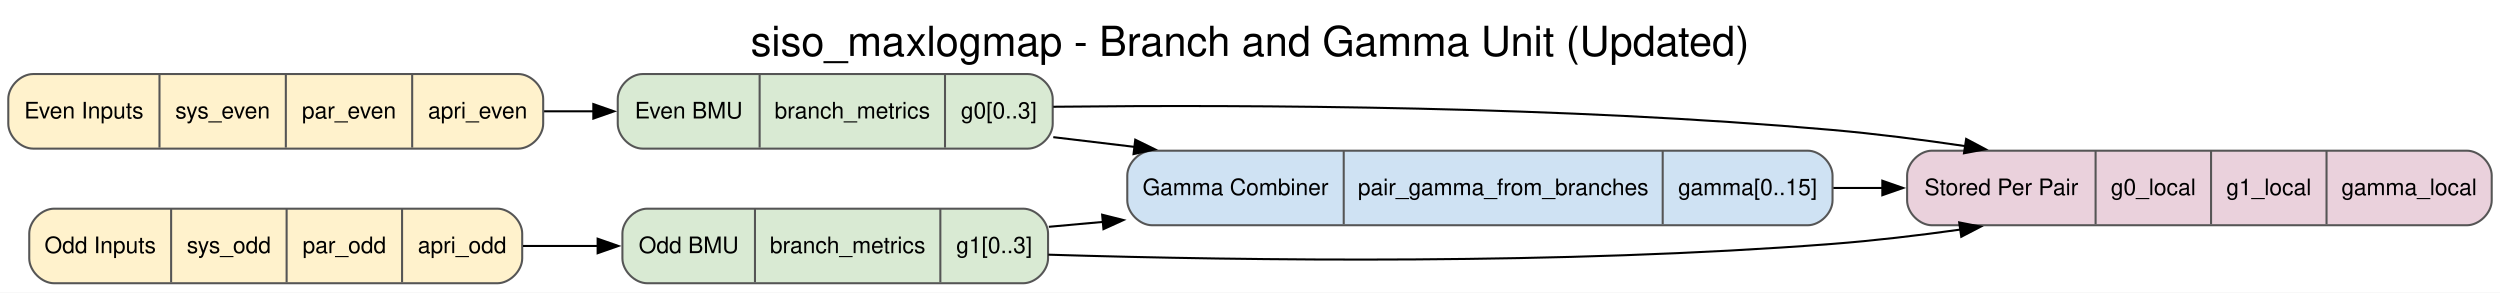
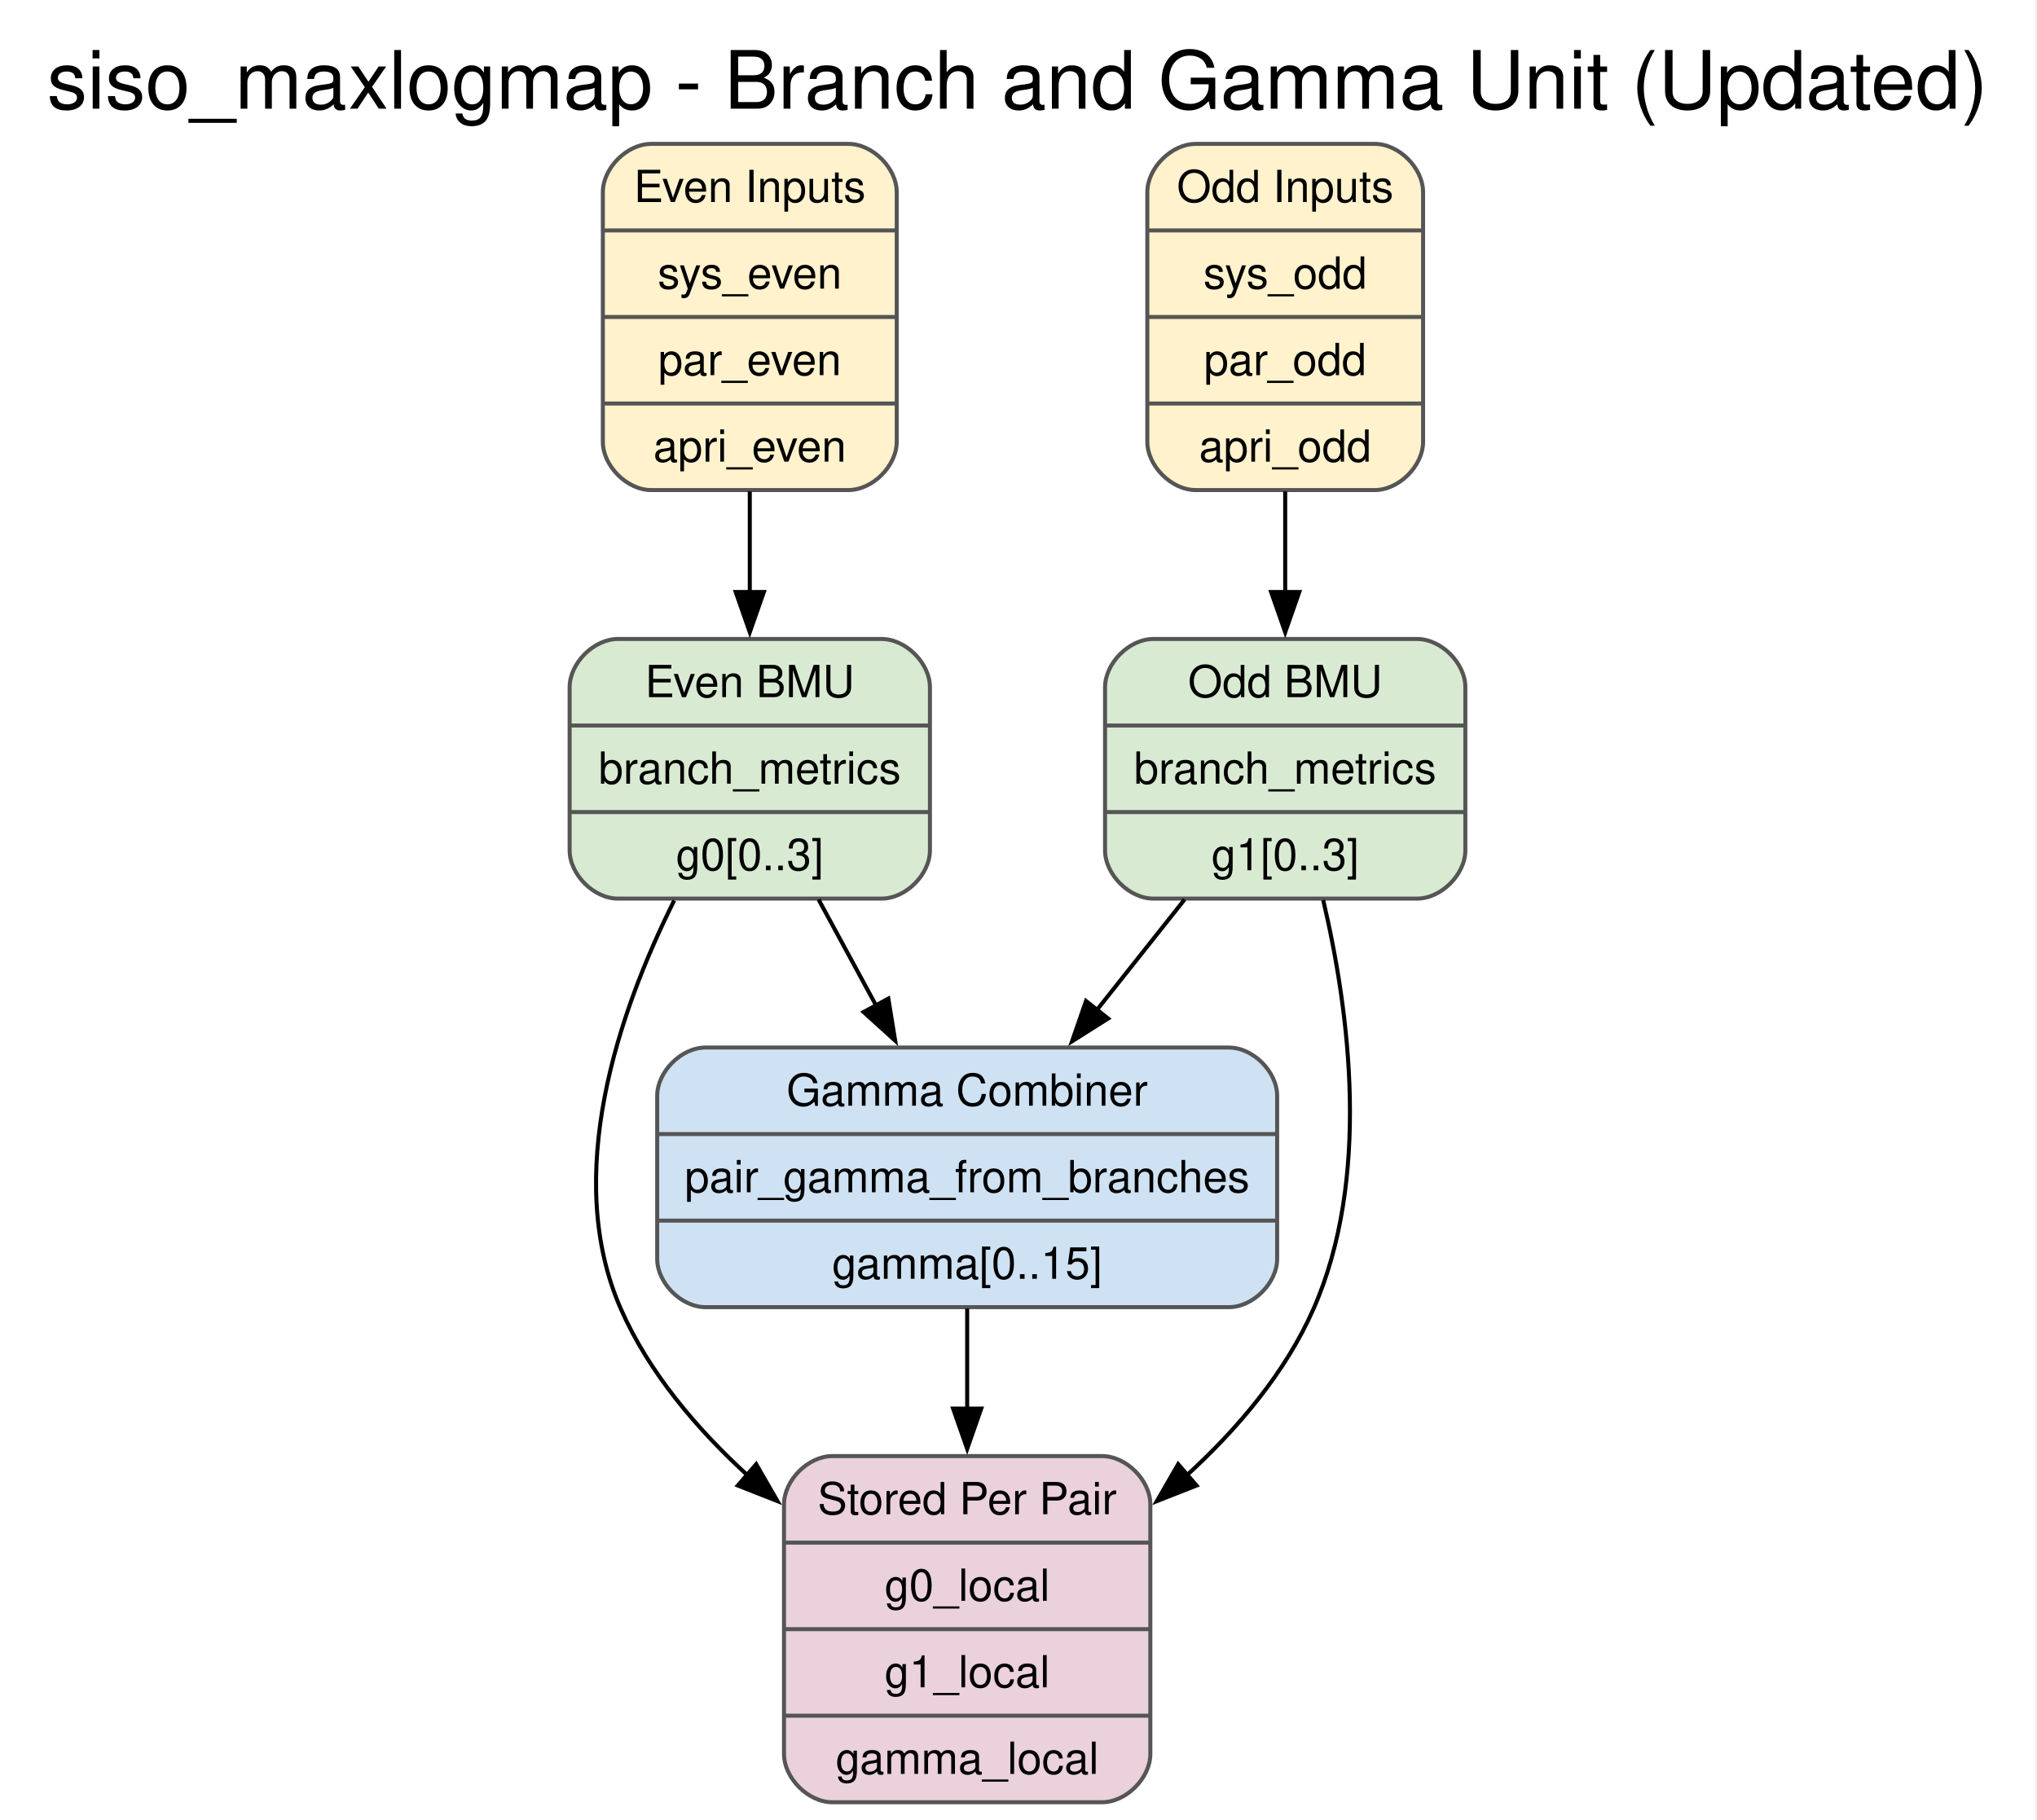
- <svg xmlns="http://www.w3.org/2000/svg" width="1207pt" height="141pt" viewBox="0.00 0.00 1207.00 141.00">
-   <g id="graph0" class="graph" transform="scale(1 1) rotate(0) translate(4 137.25)">
-     <polygon fill="white" stroke="none" points="-4,4 -4,-137.25 1203,-137.25 1203,4 -4,4" />
-     <text xml:space="preserve" text-anchor="middle" x="599.5" y="-110.25" font-family="Helvetica,sans-Serif" font-size="20.00">siso_maxlogmap - Branch and Gamma Unit (Updated)</text>
+ <svg xmlns="http://www.w3.org/2000/svg" width="506pt" height="452pt" viewBox="0.00 0.00 506.00 452.00">
+   <g id="graph0" class="graph" transform="scale(1 1) rotate(0) translate(4 448.25)">
+     <polygon fill="white" stroke="none" points="-4,4 -4,-448.25 501.5,-448.25 501.5,4 -4,4" />
+     <text xml:space="preserve" text-anchor="middle" x="248.75" y="-421.25" font-family="Helvetica,sans-Serif" font-size="20.00">siso_maxlogmap - Branch and Gamma Unit (Updated)</text>
    <g id="node1" class="node">
-       <path fill="#fff2cc" stroke="#555555" d="M12,-65.5C12,-65.5 246.25,-65.5 246.25,-65.5 252.25,-65.5 258.25,-71.5 258.25,-77.5 258.25,-77.5 258.25,-89.5 258.25,-89.5 258.25,-95.5 252.25,-101.5 246.25,-101.5 246.25,-101.5 12,-101.5 12,-101.5 6,-101.5 0,-95.5 0,-89.5 0,-89.5 0,-77.5 0,-77.5 0,-71.5 6,-65.5 12,-65.5" />
-       <text xml:space="preserve" text-anchor="middle" x="36.5" y="-80.05" font-family="Helvetica,sans-Serif" font-size="11.00">Even Inputs</text>
-       <polyline fill="none" stroke="#555555" points="73,-66 73,-101.5" />
-       <text xml:space="preserve" text-anchor="middle" x="103.5" y="-80.05" font-family="Helvetica,sans-Serif" font-size="11.00">sys_even</text>
-       <polyline fill="none" stroke="#555555" points="134,-66 134,-101.5" />
-       <text xml:space="preserve" text-anchor="middle" x="164.5" y="-80.05" font-family="Helvetica,sans-Serif" font-size="11.00">par_even</text>
-       <polyline fill="none" stroke="#555555" points="195,-66 195,-101.5" />
-       <text xml:space="preserve" text-anchor="middle" x="226.62" y="-80.05" font-family="Helvetica,sans-Serif" font-size="11.00">apri_even</text>
+       <path fill="#fff2cc" stroke="#555555" d="M157.75,-326.5C157.75,-326.5 206.75,-326.5 206.75,-326.5 212.75,-326.5 218.75,-332.5 218.75,-338.5 218.75,-338.5 218.75,-400.5 218.75,-400.5 218.75,-406.5 212.75,-412.5 206.75,-412.5 206.75,-412.5 157.75,-412.5 157.75,-412.5 151.75,-412.5 145.75,-406.5 145.75,-400.5 145.75,-400.5 145.75,-338.5 145.75,-338.5 145.75,-332.5 151.75,-326.5 157.75,-326.5" />
+       <text xml:space="preserve" text-anchor="middle" x="182.25" y="-398.05" font-family="Helvetica,sans-Serif" font-size="11.00">Even Inputs</text>
+       <polyline fill="none" stroke="#555555" points="145.75,-391 218.75,-391" />
+       <text xml:space="preserve" text-anchor="middle" x="182.25" y="-376.55" font-family="Helvetica,sans-Serif" font-size="11.00">sys_even</text>
+       <polyline fill="none" stroke="#555555" points="145.75,-369.5 218.75,-369.5" />
+       <text xml:space="preserve" text-anchor="middle" x="182.25" y="-355.05" font-family="Helvetica,sans-Serif" font-size="11.00">par_even</text>
+       <polyline fill="none" stroke="#555555" points="145.75,-348 218.75,-348" />
+       <text xml:space="preserve" text-anchor="middle" x="182.25" y="-333.55" font-family="Helvetica,sans-Serif" font-size="11.00">apri_even</text>
    </g>
    <g id="node3" class="node">
-       <path fill="#d9ead3" stroke="#555555" d="M306.25,-65.5C306.25,-65.5 492.25,-65.5 492.25,-65.5 498.25,-65.5 504.25,-71.5 504.25,-77.5 504.25,-77.5 504.25,-89.5 504.25,-89.5 504.25,-95.5 498.25,-101.5 492.25,-101.5 492.25,-101.5 306.25,-101.5 306.25,-101.5 300.25,-101.5 294.25,-95.5 294.25,-89.5 294.25,-89.5 294.25,-77.5 294.25,-77.5 294.25,-71.5 300.25,-65.5 306.25,-65.5" />
-       <text xml:space="preserve" text-anchor="middle" x="328.5" y="-80.05" font-family="Helvetica,sans-Serif" font-size="11.00">Even BMU</text>
-       <polyline fill="none" stroke="#555555" points="362.75,-66 362.75,-101.5" />
-       <text xml:space="preserve" text-anchor="middle" x="407.5" y="-80.05" font-family="Helvetica,sans-Serif" font-size="11.00">branch_metrics</text>
-       <polyline fill="none" stroke="#555555" points="452.25,-66 452.25,-101.5" />
-       <text xml:space="preserve" text-anchor="middle" x="478.25" y="-80.05" font-family="Helvetica,sans-Serif" font-size="11.00">g0[0..3]</text>
+       <path fill="#d9ead3" stroke="#555555" d="M149.5,-225C149.5,-225 215,-225 215,-225 221,-225 227,-231 227,-237 227,-237 227,-277.5 227,-277.5 227,-283.5 221,-289.5 215,-289.5 215,-289.5 149.5,-289.5 149.5,-289.5 143.5,-289.5 137.5,-283.5 137.5,-277.5 137.5,-277.5 137.5,-237 137.5,-237 137.5,-231 143.5,-225 149.5,-225" />
+       <text xml:space="preserve" text-anchor="middle" x="182.25" y="-275.05" font-family="Helvetica,sans-Serif" font-size="11.00">Even BMU</text>
+       <polyline fill="none" stroke="#555555" points="137.5,-268 227,-268" />
+       <text xml:space="preserve" text-anchor="middle" x="182.25" y="-253.55" font-family="Helvetica,sans-Serif" font-size="11.00">branch_metrics</text>
+       <polyline fill="none" stroke="#555555" points="137.5,-246.5 227,-246.5" />
+       <text xml:space="preserve" text-anchor="middle" x="182.25" y="-232.05" font-family="Helvetica,sans-Serif" font-size="11.00">g0[0..3]</text>
    </g>
    <g id="edge1" class="edge">
-       <path fill="none" stroke="black" d="M258.69,-83.5C266.64,-83.5 274.61,-83.5 282.49,-83.5" />
-       <polygon fill="black" stroke="black" points="282.46,-87 292.46,-83.5 282.46,-80 282.46,-87" />
+       <path fill="none" stroke="black" d="M182.25,-326.19C182.25,-317.94 182.25,-309.27 182.25,-301.01" />
+       <polygon fill="black" stroke="black" points="185.75,-301.17 182.25,-291.17 178.75,-301.17 185.75,-301.17" />
    </g>
    <g id="node2" class="node">
-       <path fill="#fff2cc" stroke="#555555" d="M22.12,-0.5C22.12,-0.5 236.12,-0.5 236.12,-0.5 242.12,-0.5 248.12,-6.5 248.12,-12.5 248.12,-12.5 248.12,-24.5 248.12,-24.5 248.12,-30.5 242.12,-36.5 236.12,-36.5 236.12,-36.5 22.12,-36.5 22.12,-36.5 16.12,-36.5 10.12,-30.5 10.12,-24.5 10.12,-24.5 10.12,-12.5 10.12,-12.5 10.12,-6.5 16.12,-0.5 22.12,-0.5" />
-       <text xml:space="preserve" text-anchor="middle" x="44.38" y="-15.05" font-family="Helvetica,sans-Serif" font-size="11.00">Odd Inputs</text>
-       <polyline fill="none" stroke="#555555" points="78.62,-1 78.62,-36.5" />
-       <text xml:space="preserve" text-anchor="middle" x="106.5" y="-15.05" font-family="Helvetica,sans-Serif" font-size="11.00">sys_odd</text>
-       <polyline fill="none" stroke="#555555" points="134.38,-1 134.38,-36.5" />
-       <text xml:space="preserve" text-anchor="middle" x="162.25" y="-15.05" font-family="Helvetica,sans-Serif" font-size="11.00">par_odd</text>
-       <polyline fill="none" stroke="#555555" points="190.12,-1 190.12,-36.5" />
-       <text xml:space="preserve" text-anchor="middle" x="219.12" y="-15.05" font-family="Helvetica,sans-Serif" font-size="11.00">apri_odd</text>
+       <path fill="#fff2cc" stroke="#555555" d="M293,-326.5C293,-326.5 337.5,-326.5 337.5,-326.5 343.5,-326.5 349.5,-332.5 349.5,-338.5 349.5,-338.5 349.5,-400.5 349.5,-400.5 349.5,-406.5 343.5,-412.5 337.5,-412.5 337.5,-412.5 293,-412.5 293,-412.5 287,-412.5 281,-406.5 281,-400.5 281,-400.5 281,-338.5 281,-338.5 281,-332.5 287,-326.5 293,-326.5" />
+       <text xml:space="preserve" text-anchor="middle" x="315.25" y="-398.05" font-family="Helvetica,sans-Serif" font-size="11.00">Odd Inputs</text>
+       <polyline fill="none" stroke="#555555" points="281,-391 349.5,-391" />
+       <text xml:space="preserve" text-anchor="middle" x="315.25" y="-376.55" font-family="Helvetica,sans-Serif" font-size="11.00">sys_odd</text>
+       <polyline fill="none" stroke="#555555" points="281,-369.5 349.5,-369.5" />
+       <text xml:space="preserve" text-anchor="middle" x="315.25" y="-355.05" font-family="Helvetica,sans-Serif" font-size="11.00">par_odd</text>
+       <polyline fill="none" stroke="#555555" points="281,-348 349.5,-348" />
+       <text xml:space="preserve" text-anchor="middle" x="315.25" y="-333.55" font-family="Helvetica,sans-Serif" font-size="11.00">apri_odd</text>
    </g>
    <g id="node4" class="node">
-       <path fill="#d9ead3" stroke="#555555" d="M308.5,-0.5C308.5,-0.5 490,-0.5 490,-0.5 496,-0.5 502,-6.5 502,-12.5 502,-12.5 502,-24.5 502,-24.5 502,-30.5 496,-36.5 490,-36.5 490,-36.5 308.5,-36.5 308.5,-36.5 302.5,-36.5 296.5,-30.5 296.5,-24.5 296.5,-24.5 296.5,-12.5 296.5,-12.5 296.5,-6.5 302.5,-0.5 308.5,-0.5" />
-       <text xml:space="preserve" text-anchor="middle" x="328.5" y="-15.05" font-family="Helvetica,sans-Serif" font-size="11.00">Odd BMU</text>
-       <polyline fill="none" stroke="#555555" points="360.5,-1 360.5,-36.5" />
-       <text xml:space="preserve" text-anchor="middle" x="405.25" y="-15.05" font-family="Helvetica,sans-Serif" font-size="11.00">branch_metrics</text>
-       <polyline fill="none" stroke="#555555" points="450,-1 450,-36.5" />
-       <text xml:space="preserve" text-anchor="middle" x="476" y="-15.05" font-family="Helvetica,sans-Serif" font-size="11.00">g1[0..3]</text>
+       <path fill="#d9ead3" stroke="#555555" d="M282.5,-225C282.5,-225 348,-225 348,-225 354,-225 360,-231 360,-237 360,-237 360,-277.5 360,-277.5 360,-283.5 354,-289.5 348,-289.5 348,-289.5 282.5,-289.5 282.5,-289.5 276.5,-289.5 270.5,-283.5 270.5,-277.5 270.5,-277.5 270.5,-237 270.5,-237 270.5,-231 276.5,-225 282.5,-225" />
+       <text xml:space="preserve" text-anchor="middle" x="315.25" y="-275.05" font-family="Helvetica,sans-Serif" font-size="11.00">Odd BMU</text>
+       <polyline fill="none" stroke="#555555" points="270.5,-268 360,-268" />
+       <text xml:space="preserve" text-anchor="middle" x="315.25" y="-253.55" font-family="Helvetica,sans-Serif" font-size="11.00">branch_metrics</text>
+       <polyline fill="none" stroke="#555555" points="270.5,-246.5 360,-246.5" />
+       <text xml:space="preserve" text-anchor="middle" x="315.25" y="-232.05" font-family="Helvetica,sans-Serif" font-size="11.00">g1[0..3]</text>
    </g>
    <g id="edge3" class="edge">
-       <path fill="none" stroke="black" d="M248.51,-18.5C260.52,-18.5 272.71,-18.5 284.67,-18.5" />
-       <polygon fill="black" stroke="black" points="284.54,-22 294.54,-18.5 284.54,-15 284.54,-22" />
+       <path fill="none" stroke="black" d="M315.25,-326.19C315.25,-317.94 315.25,-309.27 315.25,-301.01" />
+       <polygon fill="black" stroke="black" points="318.75,-301.17 315.25,-291.17 311.75,-301.17 318.75,-301.17" />
    </g>
    <g id="node5" class="node">
-       <path fill="#cfe2f3" stroke="#555555" d="M552.25,-28.5C552.25,-28.5 868.75,-28.5 868.75,-28.5 874.75,-28.5 880.75,-34.5 880.75,-40.5 880.75,-40.5 880.75,-52.5 880.75,-52.5 880.75,-58.5 874.75,-64.5 868.75,-64.5 868.75,-64.5 552.25,-64.5 552.25,-64.5 546.25,-64.5 540.25,-58.5 540.25,-52.5 540.25,-52.5 540.25,-40.5 540.25,-40.5 540.25,-34.5 546.25,-28.5 552.25,-28.5" />
-       <text xml:space="preserve" text-anchor="middle" x="592.5" y="-43.05" font-family="Helvetica,sans-Serif" font-size="11.00">Gamma Combiner</text>
-       <polyline fill="none" stroke="#555555" points="644.75,-29 644.75,-64.5" />
-       <text xml:space="preserve" text-anchor="middle" x="721.75" y="-43.05" font-family="Helvetica,sans-Serif" font-size="11.00">pair_gamma_from_branches</text>
-       <polyline fill="none" stroke="#555555" points="798.75,-29 798.75,-64.5" />
-       <text xml:space="preserve" text-anchor="middle" x="839.75" y="-43.05" font-family="Helvetica,sans-Serif" font-size="11.00">gamma[0..15]</text>
+       <path fill="#cfe2f3" stroke="#555555" d="M171.25,-123.5C171.25,-123.5 301.25,-123.5 301.25,-123.5 307.25,-123.5 313.25,-129.5 313.25,-135.5 313.25,-135.5 313.25,-176 313.25,-176 313.25,-182 307.25,-188 301.25,-188 301.25,-188 171.25,-188 171.25,-188 165.25,-188 159.25,-182 159.25,-176 159.25,-176 159.25,-135.5 159.25,-135.5 159.25,-129.5 165.25,-123.5 171.25,-123.5" />
+       <text xml:space="preserve" text-anchor="middle" x="236.25" y="-173.55" font-family="Helvetica,sans-Serif" font-size="11.00">Gamma Combiner</text>
+       <polyline fill="none" stroke="#555555" points="159.25,-166.5 313.25,-166.5" />
+       <text xml:space="preserve" text-anchor="middle" x="236.25" y="-152.05" font-family="Helvetica,sans-Serif" font-size="11.00">pair_gamma_from_branches</text>
+       <polyline fill="none" stroke="#555555" points="159.25,-145 313.25,-145" />
+       <text xml:space="preserve" text-anchor="middle" x="236.25" y="-130.55" font-family="Helvetica,sans-Serif" font-size="11.00">gamma[0..15]</text>
    </g>
    <g id="edge2" class="edge">
-       <path fill="none" stroke="black" d="M504.52,-71.03C517.26,-69.5 530.51,-67.92 543.87,-66.32" />
-       <polygon fill="black" stroke="black" points="544.1,-69.81 553.61,-65.15 543.27,-62.86 544.1,-69.81" />
+       <path fill="none" stroke="black" d="M199.34,-224.77C203.87,-216.42 208.83,-207.27 213.61,-198.47" />
+       <polygon fill="black" stroke="black" points="216.67,-200.16 218.37,-189.7 210.52,-196.82 216.67,-200.16" />
    </g>
    <g id="node6" class="node">
-       <path fill="#ead1dc" stroke="#555555" d="M928.75,-28.5C928.75,-28.5 1187,-28.5 1187,-28.5 1193,-28.5 1199,-34.5 1199,-40.5 1199,-40.5 1199,-52.5 1199,-52.5 1199,-58.5 1193,-64.5 1187,-64.5 1187,-64.5 928.75,-64.5 928.75,-64.5 922.75,-64.5 916.75,-58.5 916.75,-52.5 916.75,-52.5 916.75,-40.5 916.75,-40.5 916.75,-34.5 922.75,-28.5 928.75,-28.5" />
-       <text xml:space="preserve" text-anchor="middle" x="962.25" y="-43.05" font-family="Helvetica,sans-Serif" font-size="11.00">Stored Per Pair</text>
-       <polyline fill="none" stroke="#555555" points="1007.75,-29 1007.75,-64.5" />
-       <text xml:space="preserve" text-anchor="middle" x="1035.62" y="-43.05" font-family="Helvetica,sans-Serif" font-size="11.00">g0_local</text>
-       <polyline fill="none" stroke="#555555" points="1063.5,-29 1063.5,-64.5" />
-       <text xml:space="preserve" text-anchor="middle" x="1091.38" y="-43.05" font-family="Helvetica,sans-Serif" font-size="11.00">g1_local</text>
-       <polyline fill="none" stroke="#555555" points="1119.25,-29 1119.25,-64.5" />
-       <text xml:space="preserve" text-anchor="middle" x="1159.12" y="-43.05" font-family="Helvetica,sans-Serif" font-size="11.00">gamma_local</text>
+       <path fill="#ead1dc" stroke="#555555" d="M202.75,-0.5C202.75,-0.5 269.75,-0.5 269.75,-0.5 275.75,-0.5 281.75,-6.5 281.75,-12.5 281.75,-12.5 281.75,-74.5 281.75,-74.5 281.75,-80.5 275.75,-86.5 269.75,-86.5 269.75,-86.5 202.75,-86.5 202.75,-86.5 196.75,-86.5 190.75,-80.5 190.75,-74.5 190.75,-74.5 190.75,-12.5 190.75,-12.5 190.75,-6.5 196.75,-0.5 202.75,-0.5" />
+       <text xml:space="preserve" text-anchor="middle" x="236.25" y="-72.05" font-family="Helvetica,sans-Serif" font-size="11.00">Stored Per Pair</text>
+       <polyline fill="none" stroke="#555555" points="190.75,-65 281.75,-65" />
+       <text xml:space="preserve" text-anchor="middle" x="236.25" y="-50.55" font-family="Helvetica,sans-Serif" font-size="11.00">g0_local</text>
+       <polyline fill="none" stroke="#555555" points="190.75,-43.5 281.75,-43.5" />
+       <text xml:space="preserve" text-anchor="middle" x="236.25" y="-29.05" font-family="Helvetica,sans-Serif" font-size="11.00">g1_local</text>
+       <polyline fill="none" stroke="#555555" points="190.75,-22 281.75,-22" />
+       <text xml:space="preserve" text-anchor="middle" x="236.25" y="-7.55" font-family="Helvetica,sans-Serif" font-size="11.00">gamma_local</text>
    </g>
    <g id="edge5" class="edge">
-       <path fill="none" stroke="black" d="M504.51,-85.71C601.99,-86.79 751.51,-85.93 880.75,-74.5 901.53,-72.66 923.58,-69.85 944.78,-66.71" />
-       <polygon fill="black" stroke="black" points="945.26,-70.18 954.62,-65.21 944.21,-63.25 945.26,-70.18" />
+       <path fill="none" stroke="black" d="M163.47,-224.53C149.67,-196.86 135.65,-156.09 150.25,-123 157.21,-107.22 169.08,-93.24 181.82,-81.61" />
+       <polygon fill="black" stroke="black" points="183.84,-84.49 189.13,-75.31 179.27,-79.19 183.84,-84.49" />
    </g>
    <g id="edge4" class="edge">
-       <path fill="none" stroke="black" d="M502.37,-27.75C510.9,-28.52 519.68,-29.31 528.58,-30.12" />
-       <polygon fill="black" stroke="black" points="528.12,-33.59 538.4,-31.01 528.75,-26.62 528.12,-33.59" />
+       <path fill="none" stroke="black" d="M290.25,-224.77C283.34,-216.06 275.73,-206.48 268.47,-197.33" />
+       <polygon fill="black" stroke="black" points="271.26,-195.21 262.3,-189.55 265.77,-199.56 271.26,-195.21" />
    </g>
    <g id="edge6" class="edge">
-       <path fill="none" stroke="black" d="M502.13,-14.29C599.51,-11.32 750.38,-9.43 880.75,-19.5 900.79,-21.05 922,-23.55 942.5,-26.42" />
-       <polygon fill="black" stroke="black" points="941.9,-29.87 952.3,-27.83 942.9,-22.94 941.9,-29.87" />
+       <path fill="none" stroke="black" d="M324.69,-224.64C331.26,-196.69 336.56,-155.43 322.25,-123 315.29,-107.22 303.42,-93.24 290.68,-81.61" />
+       <polygon fill="black" stroke="black" points="293.23,-79.19 283.37,-75.31 288.66,-84.49 293.23,-79.19" />
    </g>
    <g id="edge7" class="edge">
-       <path fill="none" stroke="black" d="M881.15,-46.5C889.06,-46.5 896.98,-46.5 904.84,-46.5" />
-       <polygon fill="black" stroke="black" points="904.79,-50 914.79,-46.5 904.79,-43 904.79,-50" />
+       <path fill="none" stroke="black" d="M236.25,-123.16C236.25,-115.37 236.25,-106.81 236.25,-98.3" />
+       <polygon fill="black" stroke="black" points="239.75,-98.3 236.25,-88.3 232.75,-98.3 239.75,-98.3" />
    </g>
  </g>
</svg>
